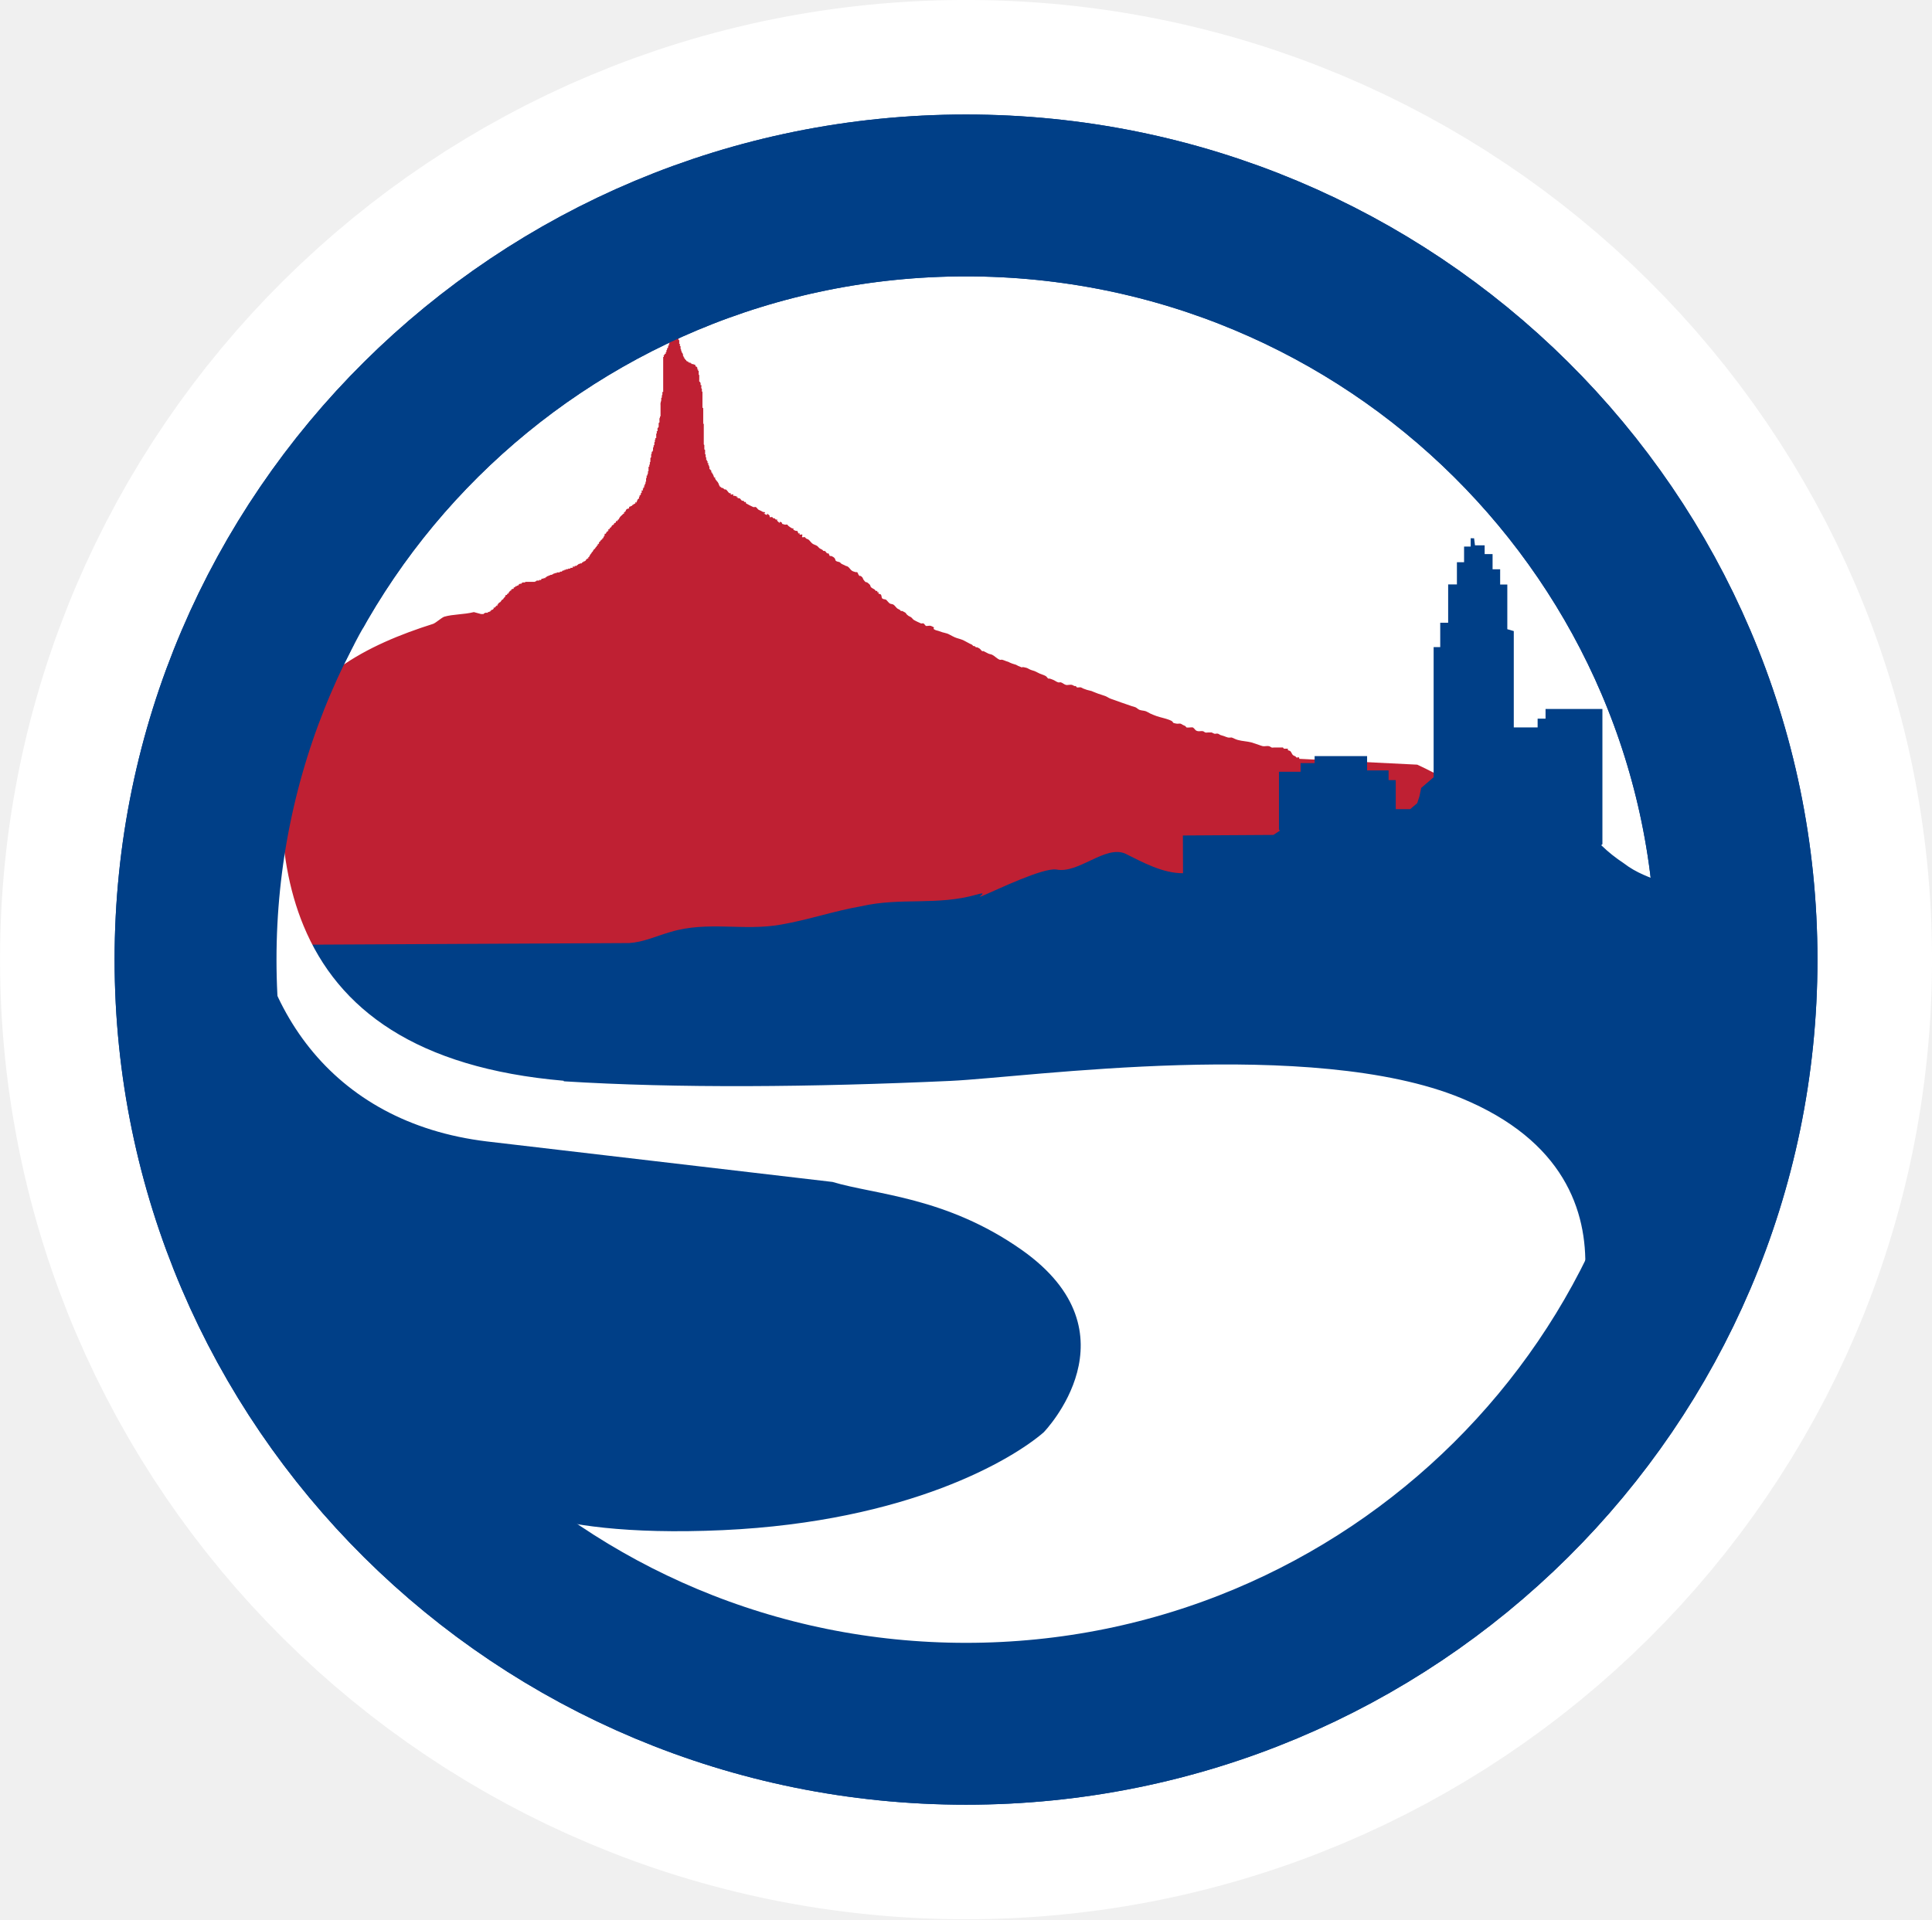
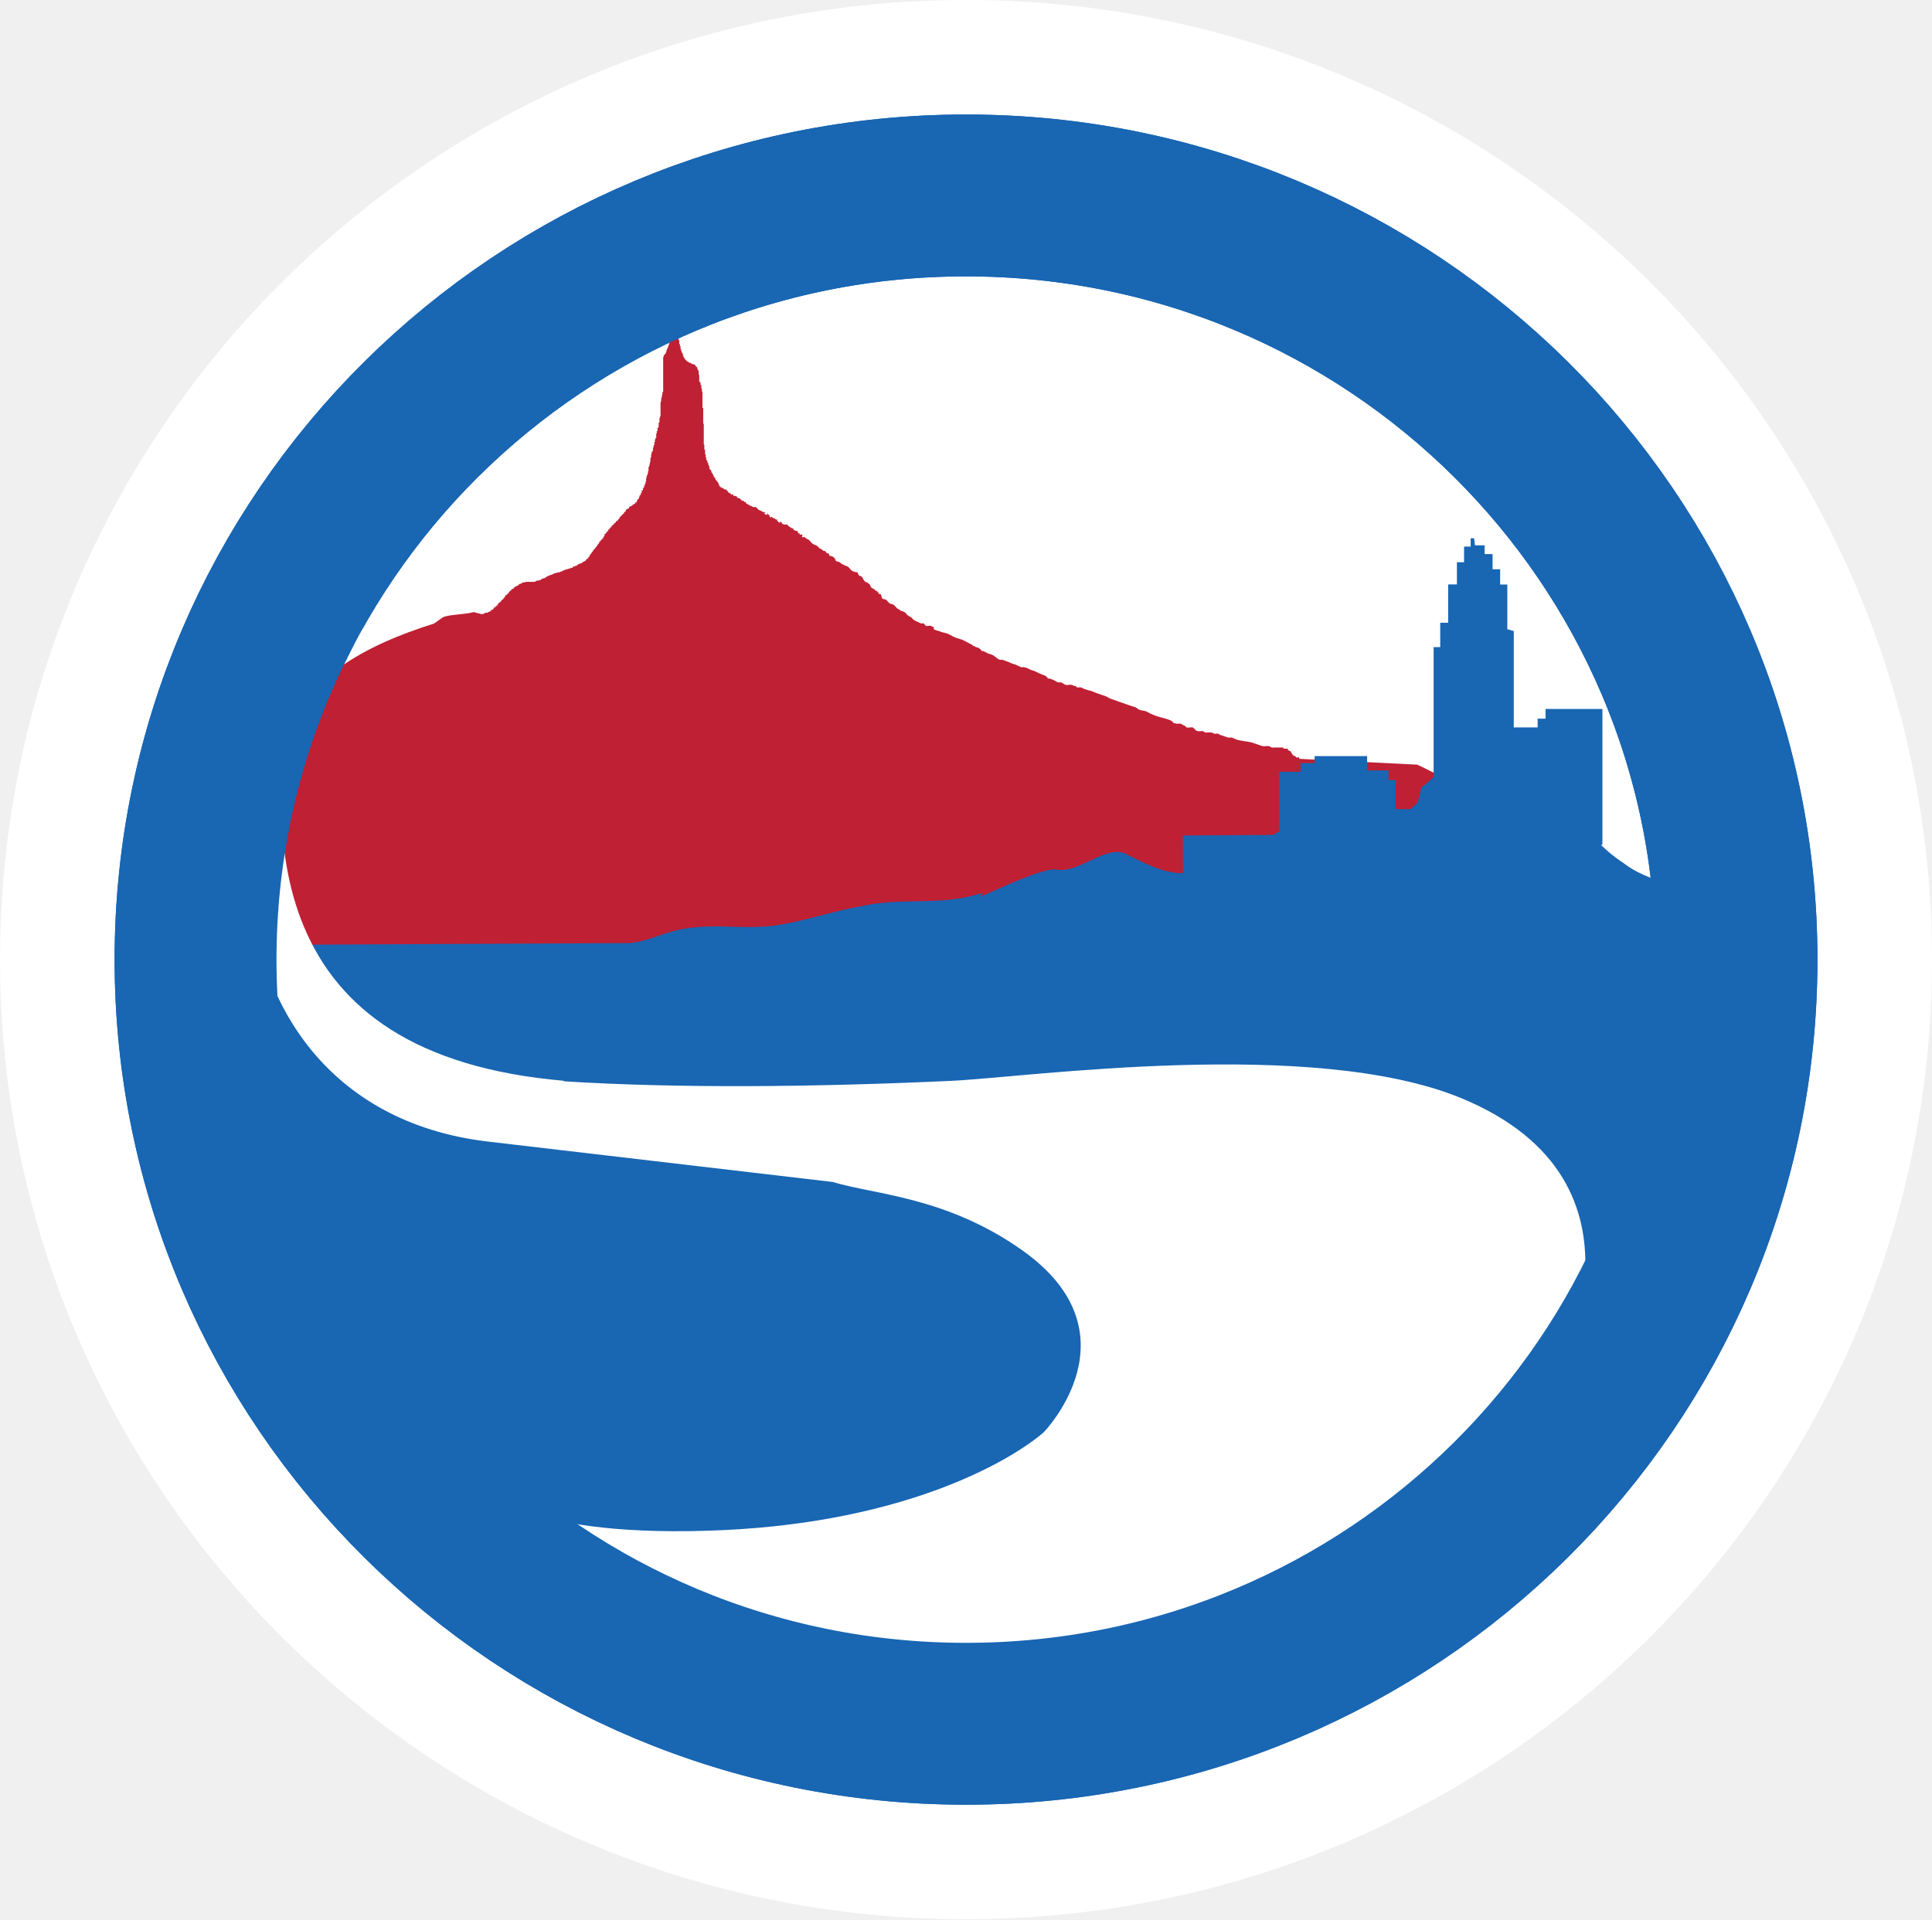
<svg xmlns="http://www.w3.org/2000/svg" width="28" height="27.821" viewBox="0 0 26.25 26.082">
  <path d="m13.896 24.802c6.122 0 11.084-4.923 11.084-10.995 0-6.071-4.962-10.995-11.084-10.995-6.121 0-11.083 4.924-11.083 10.995 0 6.072 4.962 10.995 11.083 10.995z" fill="none" stroke="#fff" stroke-width="5.625" transform="scale(.94451)" />
-   <path d="m13.896 24.802c6.122 0 11.084-4.923 11.084-10.995 0-6.071-4.962-10.995-11.084-10.995-6.121 0-11.083 4.924-11.083 10.995 0 6.072 4.962 10.995 11.083 10.995z" fill="#fff" stroke="#003f87" stroke-width="2.329" transform="scale(.94451)" />
+   <path d="m13.896 24.802c6.122 0 11.084-4.923 11.084-10.995 0-6.071-4.962-10.995-11.084-10.995-6.121 0-11.083 4.924-11.083 10.995 0 6.072 4.962 10.995 11.083 10.995z" fill="#fff" stroke="#1966b3" stroke-width="2.329" transform="scale(.94451)" />
  <path d="m9.738 4.771c-0.002 1.188e-4 -0.005 5.939e-4 -0.006 0.002-0.002 0.002 0.002 0.006 0 0.008l0.008-0.008-0.002-0.002zm-0.006 0.011c-0.002 0.002-0.008-0.002-0.011 0-0.009 0.009-5.11e-4 0.008 0.005 0.008zm-0.029 0.017c-0.001-8.553e-4 -0.001 7.601e-4 -0.006 0.011-0.013 0.026 0.019-0.011-0.011 0.019-0.001 0.002 0.002 0.006 0 0.008-0.019 0.019 0.001-0.029-0.017 0.008-0.002 0.006 0.005 0.015 0 0.019-0.002 0.002-0.008-0.002-0.011 0-0.005 0.005 0.002 0.012 0 0.017-0.002 0.004-0.006 0.007-0.008 0.011-0.001 0.002 0.002 0.006 0 0.008-0.002 0.002-0.006-0.002-0.008 0s0.002 0.008 0 0.011c-0.002 0.002-0.008-0.002-0.011 0-0.002 0.002 0.002 0.022 0 0.025-0.002 0.004-0.006 0.006-0.008 0.011-0.002 0.004 0.002 0.023 0 0.025-0.002 0.002-0.008-0.002-0.011 0-0.005 0.005 0.002 0.013 0 0.019-0.022 0.065 0.004-0.014-0.017 0.027-0.002 0.006 0.005 0.013 0 0.017-0.012 0.012-0.008-0.014-0.008 0.011v0.008c0 0.004 0.001 0.005 0 0.008-0.002 0.004-0.008 0.006-0.011 0.011-0.002 0.006 0.005 0.013 0 0.017-0.019 0.019 0.002-0.027-0.017 0.011-0.001 0.002 0.002 0.006 0 0.008-0.002 0.002-0.008-0.002-0.011 0-0.005 0.005 0.005 0.023 0 0.027-0.002 0.002-0.006-0.002-0.008 0s0 0.005 0 0.008v0.484c0 0.004 0.002 0.008 0 0.011-0.002 0.002-0.008-0.002-0.011 0-0.002 0.002 0.001 0.031 0 0.036-0.002 0.007-0.006 0.011-0.008 0.017-0.002 0.008 0.002 0.019 0 0.027-0.001 0.004-0.007 0.004-0.008 0.008-0.004 0.009 0.001 0.018 0 0.027-0.002 0.015-0.008 0.029-0.011 0.044-0.002 0.012 0 0.024 0 0.036v0.126c0 0.005 0.001 0.025 0 0.027-0.002 0.004-0.006 0.004-0.008 0.008-0.001 0.002 9.49e-4 0.007 0 0.011-0.002 0.007-0.006 0.011-0.008 0.017-0.002 0.008 0.004 0.049 0 0.055-0.002 0.004-0.008 0.005-0.011 0.008-0.002 0.006 0.002 0.049 0 0.055-0.002 0.004-0.006 0.005-0.008 0.008-0.001 0.002 0.002 0.006 0 0.008-0.002 0.002-0.006-0.002-0.008 0s0.001 0.043 0 0.046c-0.001 0.002-0.008-0.002-0.011 0-0.002 0.002 0.002 0.034 0 0.036-0.002 0.002-0.006-0.002-0.008 0s0 0.005 0 0.008v0.044c0 0.004 0.002 0.008 0 0.011-0.002 0.002-0.008-0.002-0.011 0-0.005 0.005 0.002 0.012 0 0.017-0.002 0.004-0.006 0.006-0.008 0.011-0.004 0.007 0.004 0.018 0 0.025-0.002 0.004-0.006 0.006-0.008 0.011-0.002 0.006 0.002 0.03 0 0.036-0.002 0.004-0.009 0.004-0.011 0.008-1.2e-5 4.75e-5 1.2e-5 0.027 0 0.027-0.002 0.002-0.007-0.002-0.008 0-0.002 0.006 0.002 0.038 0 0.044-0.002 0.004-0.006 0.006-0.008 0.011-0.001 0.002 0 0.005 0 0.008-0.004 0-0.008-0.002-0.011 0-0.002 0.002 0.002 0.024 0 0.027-0.002 0.004-0.006 0.004-0.008 0.008-0.002 0.006 0.002 0.038 0 0.044-0.002 0.004-0.008 0.006-0.011 0.011-0.002 0.006 0.002 0.047 0 0.053-0.002 0.004-0.006 0.006-0.008 0.011-0.004 0.007 0.004 0.02 0 0.027-0.002 0.004-0.006 0.004-0.008 0.008-0.002 0.004 0.002 0.026 0 0.027-0.002 0.002-0.008-0.002-0.011 0-0.002 0.002 0 0.005 0 0.008v0.044c0 0.004 0.002 0.008 0 0.011-0.002 0.002-0.006-0.002-0.008 0s0.002 0.031 0 0.036c-0.002 0.004-0.007 0.004-0.008 0.008-0.002 0.006 0.002 0.014 0 0.019-0.001 0.002-0.008-0.002-0.011 0-0.002 0.002 0.002 0.034 0 0.036-0.002 0.002-0.006-0.002-0.008 0-4.157e-4 4.157e-4 0 0.04 0 0.044 0 0.004 0.002 0.006 0 0.008-0.002 0.002-0.006-0.002-0.008 0-0.002 0.002 0.002 0.024 0 0.027-0.002 0.004-0.008 0.007-0.011 0.011-0.002 0.006 0.005 0.013 0 0.017-0.002 0.002-0.006-0.002-0.008 0-0.005 0.005 0.005 0.023 0 0.027-0.002 0.002-0.008-0.002-0.011 0-0.006 0.006 0.006 0.011 0 0.017-0.002 0.002-0.006-0.002-0.008 0-0.005 0.005 0.005 0.023 0 0.027-0.005 0.005-0.013-0.005-0.017 0-0.002 0.002 0.002 0.034 0 0.036-0.002 0.002-0.008-0.002-0.011 0-0.005 0.005 0.002 0.014 0 0.019-0.002 0.004-0.006 0.004-0.008 0.008-0.001 0.002 0.002 0.006 0 0.008-0.002 0.002-0.008-0.002-0.011 0-0.006 0.006 0.006 0.013 0 0.019-0.002 0.002-0.006-0.002-0.008 0-0.005 0.005 0.005 0.023 0 0.027-0.002 0.002-0.006-0.002-0.008 0-0.012 0.012 0.014 0.008-0.011 0.008-0.002 0.002 0.001 0.006 0 0.008-0.002 0.004-0.006 0.006-0.008 0.011-0.001 0.002 0.001 0.005 0 0.008-0.002 0.004-0.006 0.004-0.008 0.008-0.001 0.002 0.002 0.008 0 0.011-0.019 0.019-3.445e-4 -0.029-0.019 0.008-0.001 0.002 0.002 0.008 0 0.011-0.002 0.002-0.005-0.001-0.008 0-0.004 0.002-0.006 0.006-0.011 0.008-0.002 0.001-0.006-0.002-0.008 0-0.002 0.002 0.002 0.006 0 0.008-0.002 0.002-0.005-0.001-0.008 0-0.008 0.004-0.012 0.015-0.019 0.019-0.002 0.001-0.006-0.001-0.008 0-0.004 0.002-0.006 0.006-0.011 0.008-0.002 0.001-0.005-0.001-0.008 0-0.02 0.011-0.001 0.007-0.008 0.019-0.019 0.037-4.276e-4 -0.009-0.019 0.008-0.002 0.002 0.002 0.006 0 0.008-0.005 0.005-0.015-0.005-0.019 0-0.002 0.002 0.002 0.008 0 0.011-0.002 0.002-0.006-0.002-0.008 0-0.006 0.006 0.006 0.011 0 0.017-0.002 0.002-0.006-0.002-0.008 0-0.002 0.002 0.002 0.008 0 0.011-0.002 0.002-0.008-0.002-0.011 0-0.002 0.002 0.002 0.006 0 0.008-0.002 0.002-0.006-0.002-0.008 0-0.005 0.005 0.005 0.015 0 0.019-0.002 0.002-0.005-0.001-0.008 0-0.002 0.001-0.041 0.038-0.046 0.044-0.007 0.008-0.012 0.018-0.017 0.027-0.004 0.006-0.006 0.012-0.011 0.017-0.002 0.002-0.006-0.002-0.008 0-0.002 0.002 0.002 0.008 0 0.011-0.002 0.002-0.006-0.002-0.008 0-0.002 0.002 0.002 0.006 0 0.008-0.019 0.019-3.324e-4 -0.029-0.019 0.008-0.001 0.002 0.002 0.008 0 0.011-0.012 0.012-0.02 0.004-0.027 0.017-0.001 0.002 0.002 0.008 0 0.011-0.002 0.002-0.006-0.002-0.008 0-0.002 0.002 0.002 0.006 0 0.008-0.002 0.002-0.006-0.001-0.008 0-0.004 0.002-0.007 0.005-0.011 0.008-0.004 0.004-0.006 0.006-0.008 0.011-0.001 0.002 0 0.005 0 0.008-0.004 0-0.006-0.002-0.008 0-0.002 0.002 0.002 0.006 0 0.008-0.005 0.005-0.014 0.006-0.019 0.011-0.019 0.019 0.029-0.002-0.008 0.017-0.002 0.001-0.008-0.002-0.011 0-0.005 0.005 0.005 0.015 0 0.019-0.002 0.002-0.006-0.002-0.008 0-0.019 0.019 0.029-0.001-0.008 0.017-0.002 0.001-0.008-0.002-0.011 0-0.002 0.002 0.001 0.007 0 0.011-0.002 0.004-0.006 0.004-0.008 0.008-0.001 0.002 0.002 0.006 0 0.008-0.006 0.006-0.011 6.295e-4 -0.013-0.002-0.001 0.001-0.004 0.006-0.006 0.013-0.013 0.04 0.024-0.005-0.017 0.036-0.002 0.006 0.002 0.012 0 0.017-0.001 0.002-0.008-0.002-0.011 0-0.005 0.005-0.004 0.014-0.008 0.019-0.002 0.002-0.006-0.002-0.008 0-0.002 0.002 0.002 0.006 0 0.008-0.002 0.002-0.008-0.002-0.011 0-0.002 0.002 0.002 0.008 0 0.011-0.002 0.002-0.006-0.002-0.008 0-0.002 0.002 0.001 0.005 0 0.008-0.004 0.008-0.015 0.009-0.019 0.017-0.002 0.006 0.005 0.015 0 0.019-0.019 0.019 0.002-0.029-0.017 0.008-0.001 0.002 0.001 0.008 0 0.011-0.005 0.009-0.014 0.007-0.019 0.017-0.001 0.002 0.002 0.008 0 0.011-0.002 0.002-0.006-0.002-0.008 0-0.002 0.002 0.002 0.006 0 0.008-0.002 0.002-0.006-0.002-0.008 0-0.002 0.002 0.001 0.005 0 0.008-0.006 0.011-0.022 0.017-0.027 0.027-0.001 0.002 0.002 0.006 0 0.008-0.002 0.002-0.006-0.002-0.008 0-0.002 0.002 0.001 0.007 0 0.011-0.004 0.008-0.015 0.009-0.019 0.017-0.001 0.002 0.002 0.008 0 0.011-0.002 0.002-0.006-0.002-0.008 0-0.002 0.002 0.001 0.005 0 0.008-0.002 0.004-0.008 0.005-0.011 0.008-0.001 0.002 0.002 0.008 0 0.011-0.002 0.002-0.006-0.002-0.008 0-0.002 0.002 0.001 0.005 0 0.008-0.002 0.004-0.006 0.007-0.008 0.011-0.001 0.002 0.002 0.006 0 0.008-0.002 0.002-0.008-0.002-0.011 0-0.005 0.005 0.005 0.013 0 0.017-0.002 0.002-0.006-0.001-0.008 0-0.004 0.002-0.004 0.008-0.008 0.011-0.002 0.001-0.008-0.002-0.011 0-0.005 0.005-0.005 0.011-0.008 0.017-0.002 0.004-0.007 0.007-0.011 0.011-0.004 0-0.006-0.002-0.008 0-0.002 0.002 0.002 0.006 0 0.008-0.005 0.005-0.013-0.005-0.017 0-0.002 0.002 0.002 0.006 0 0.008-0.002 0.002-0.007-0.001-0.011 0-0.008 0.004-0.009 0.015-0.017 0.019-0.006 0.002-0.014-0.002-0.019 0-0.026 0.013 0.013 0.008-0.027 0.008-0.002 0.001 0.002 0.008 0 0.011-0.002 0.002-0.005-0.001-0.008 0-0.008 0.004-0.012 0.013-0.019 0.017-0.004 0.002-0.023-0.002-0.025 0-0.002 0.002 0.002 0.008 0 0.011-0.005 0.005-0.023-0.005-0.027 0-0.019 0.019 0.029-0.002-0.008 0.017-0.004 0.002-0.026-0.002-0.027 0-0.002 0.002 0.002 0.008 0 0.011-0.002 0.002-0.024-0.002-0.027 0-0.004 0.002-0.005 0.006-0.008 0.008-0.004 0.002-0.026-0.002-0.027 0-0.002 0.002 0.002 0.006 0 0.008-0.005 0.005-0.014-0.002-0.019 0-0.007 0.004-0.006 0.009-0.006 0.011 0.001 6.413e-4 0.001 0-0.019 0-0.008 0.002-0.012 0.013-0.019 0.017-0.004 0.002-0.026-0.002-0.027 0-0.002 0.002 0.002 0.008 0 0.011-0.002 0.002-0.041-0.002-0.044 0-0.002 0.002 0.002 0.006 0 0.008-0.005 0.005-0.011-0.002-0.017 0-0.007 0.002-0.013 0.006-0.019 0.008-0.002 9.494e-4 -0.005-0.001-0.008 0-0.004 0.002-0.006 0.008-0.011 0.011-0.002 0.001-0.006-0.001-0.008 0-0.004 0.002-0.004 0.006-0.008 0.008-0.006 0.002-0.014-0.002-0.019 0-0.004 0.002-0.005 0.006-0.008 0.008-0.002 0.001-0.007-9.407e-4 -0.011 0-0.007 0.002-0.011 0.008-0.017 0.011-0.002 9.407e-4 -0.008-0.001-0.011 0-0.008 0.004-0.009 0.013-0.017 0.017-0.002 0.001-0.008-0.002-0.011 0-0.002 0.002 0.002 0.008 0 0.011-0.005 0.005-0.021-0.005-0.025 0-0.002 0.002 0.002 0.006 0 0.008-0.005 0.005-0.023-0.005-0.027 0-0.002 0.002 0.002 0.006 0 0.008-0.002 0.002-0.006-0.002-0.008 0-0.002 0.002 0.002 0.008 0 0.011-0.005 0.005-0.023-0.005-0.027 0-0.002 0.002 0.002 0.006 0 0.008-0.002 0.002-0.03-0.002-0.036 0-0.004 0.002-0.007 0.008-0.011 0.011-0.002 0.001-0.005-0.001-0.008 0-0.004 0.002-0.004 0.006-0.008 0.008-0.002 0.001-0.023 0-0.027 0h-0.071c-0.002 0-0.034-0.001-0.036 0-0.004 0.002-0.006 0.007-0.011 0.008-0.006 0.002-0.011 0-0.017 0-0.004 0-0.005-9.406e-4 -0.008 0-0.065 0.022 0.014-0.001-0.027 0.019-0.006 0.002-0.014-0.002-0.019 0-0.004 0.002-0.004 0.006-0.008 0.008-0.002 0.001-0.006-0.002-0.008 0-0.002 0.002 0.002 0.008 0 0.011-0.005 0.005-0.013 0.006-0.019 0.008-0.002 9.493e-4 -0.006-0.002-0.008 0-0.002 0.002 0.002 0.006 0 0.008-0.005 0.005-0.015-0.005-0.019 0-0.002 0.002 0.002 0.008 0 0.011-0.002 0.002-0.005-0.001-0.008 0-0.004 0.002-0.006 0.006-0.011 0.008-0.002 0.001-0.007-0.002-0.008 0-0.002 0.006 0.002 0.014 0 0.019-0.001 0.002-0.005 0-0.008 0-0.021 0 0.004-0.004-0.019 0.008-0.002 0.001-0.006-0.002-0.008 0-0.005 0.005 0.005 0.013 0 0.017-0.002 0.002-0.007-0.001-0.011 0-0.002 0.001-0.024 0.025-0.025 0.027-0.001 0.002 0.002 0.008 0 0.011-0.005 0.005-0.013 0.005-0.019 0.008-0.004 0.006-0.004 0.012-0.008 0.017-0.005 0.005-0.02-0.008-0.019 0.011-0.004 0.006-0.005 0.011-0.008 0.017-0.004 0.006-0.015 0.013-0.019 0.019-0.004 0.006-0.004 0.012-0.008 0.017-0.002 0.002-0.006-0.001-0.008 0-0.004 0.002-0.007 0.007-0.011 0.011-0.004 0.004-0.006 0.004-0.008 0.008-0.001 0.002 0.002 0.006 0 0.008-0.002 0.002-0.006-0.002-0.008 0-0.002 0.002 0.002 0.008 0 0.011-0.002 0.002-0.008-0.002-0.011 0-0.012 0.012 0.016 0.008-0.008 0.008-0.004 0.002-0.007 0.007-0.011 0.011-0.004 0.004-0.006 0.004-0.008 0.008-0.001 0.002 0.002 0.006 0 0.008-0.002 0.002-0.006-0.002-0.008 0-0.002 0.002 0.001 0.007 0 0.011-0.019 0.037-3.325e-4 -0.009-0.019 0.008-0.002 0.002 0.002 0.006 0 0.008-0.002 0.002-0.006-0.002-0.008 0-0.002 0.002 0.002 0.008 0 0.011-0.002 0.002-0.008-0.002-0.011 0-0.002 0.002 0.002 0.006 0 0.008-0.005 0.005-0.013-0.005-0.017 0-0.005 0.005 0.005 0.015 0 0.019-0.002 0.002-0.006-0.002-0.008 0-0.002 0.002 0.002 0.006 0 0.008-0.002 0.002-0.007-0.001-0.011 0-0.004 0.002-0.004 0.006-0.008 0.008-0.002 0.001-0.008-0.002-0.011 0-0.002 0.002 0.002 0.008 0 0.011-0.002 0.002-0.006-0.002-0.008 0-0.002 0.002 0.002 0.006 0 0.008-0.002 0.002-0.005-0.001-0.008 0-0.004 0.002-0.006 0.006-0.011 0.008-0.006 0.002-0.013-0.005-0.017 0-0.002 0.002 0.002 0.008 0 0.011-0.002 0.002-0.041-0.002-0.044 0-0.002 0.002 0.002 0.006 0 0.008-0.002 0.002-0.008-0.001-0.011 0-0.004 0.002-0.004 0.008-0.008 0.011-0.001 7.601e-4 -0.02 2.494e-4 -0.036 0l-0.103-0.028c-0.15 0.037-0.3 0.029-0.429 0.067-0.043 0.019-0.11 0.081-0.154 0.101-0.475 0.15-0.951 0.345-1.346 0.627-0.045 0.04-0.109 0.059-0.175 0.099-0.13 0.037-0.262 0.118-0.391 0.177-0.044 0.042-0.088 0.08-0.151 0.099l-0.046-0.005c-0.433 1.079-0.694 2.25-0.744 3.478-0.022 0.525-0.004 1.044 0.05 1.552h0.107l3.512 0.122 10.973-0.98 6.446-0.29c-0.002-0.539 0.024-0.375-0.055-0.881-0.202-0.048-0.435-0.097-0.612-0.164-0.336-0.141-1.139-0.844-1.477-0.944-0.419-0.146-0.496-0.319-0.94-0.423-0.4-0.106-0.66-0.285-0.997-0.44l-1.699-0.084c0.002-0.007 0.002-0.014-0.002-0.019-0.008-0.008-0.024 0.004-0.036 0-0.008-0.002-0.009-0.012-0.017-0.017-0.012-0.007-0.026-0.009-0.036-0.019-0.015-0.015-0.02-0.039-0.036-0.055-0.009-0.009-0.026-0.007-0.036-0.017-0.005-0.005 0.005-0.015 0-0.019-1.2e-5 -1.1e-5 -0.055 2.4e-5 -0.055 0-0.008-0.002-0.009-0.013-0.017-0.017-0.006-0.002-0.013 0-0.019 0h-0.107c-0.012 0-0.024 0.004-0.036 0-0.013-0.005-0.023-0.016-0.036-0.019-0.029-0.007-0.061 0.005-0.09 0-0.019-0.004-0.035-0.011-0.053-0.017-0.036-0.012-0.073-0.026-0.109-0.036-0.064-0.018-0.131-0.018-0.196-0.036-0.031-0.008-0.06-0.024-0.09-0.036-0.018 0-0.037 0.004-0.055 0-0.019-0.004-0.035-0.013-0.053-0.019-0.018-0.006-0.037-0.011-0.055-0.017-0.012-0.005-0.023-0.016-0.036-0.019-0.017-0.005-0.036 0.006-0.053 0-0.013-0.005-0.023-0.013-0.036-0.017-0.006-0.002-0.013 0-0.019 0h-0.036c-0.012 0-0.024 0.004-0.036 0-0.013-0.004-0.023-0.017-0.036-0.019-0.024-0.004-0.048 0.004-0.071 0-0.041-0.007-0.039-0.031-0.072-0.053-0.008-0.006-0.077 0.005-0.09 0-0.008-0.002-0.011-0.014-0.017-0.019-0.012-0.007-0.024-0.011-0.036-0.017-0.012-0.006-0.023-0.016-0.036-0.019-0.018-0.004-0.037 0.004-0.055 0-0.096-0.016-0.012-0.018-0.107-0.055-0.058-0.022-0.12-0.033-0.179-0.053-0.031-0.011-0.061-0.023-0.09-0.036-0.024-0.011-0.046-0.027-0.071-0.036-0.029-0.009-0.06-0.008-0.088-0.019-0.02-0.008-0.035-0.026-0.055-0.036-0.017-0.008-0.037-0.011-0.055-0.017-0.102-0.036-0.204-0.069-0.305-0.107-0.025-0.009-0.047-0.026-0.071-0.036-0.035-0.014-0.072-0.023-0.107-0.036-0.06-0.022-0.085-0.034-0.095-0.038-0.008-0.002-0.024-0.005-0.067-0.017-0.018-0.006-0.035-0.012-0.053-0.019-0.012-0.005-0.023-0.014-0.036-0.017-0.018-0.004-0.037 0.005-0.055 0-0.008-0.002-0.009-0.015-0.017-0.019-0.006-0.002-0.013 0.002-0.019 0-0.013-0.005-0.023-0.014-0.036-0.017-0.028-0.007-0.06 0.007-0.088 0-0.026-0.007-0.045-0.029-0.071-0.036-0.012-0.004-0.026 0.004-0.038 0-0.026-0.007-0.047-0.026-0.072-0.036-0.018-0.007-0.034-0.014-0.053-0.019-0.006-0.001-0.014 0.004-0.019 0-0.014-0.009-0.021-0.027-0.036-0.036-0.028-0.016-0.059-0.023-0.088-0.036-0.025-0.011-0.049-0.026-0.074-0.036-0.018-0.007-0.035-0.009-0.053-0.017-0.048-0.019-0.031-0.024-0.09-0.036-0.096-0.019 0.042 0.033-0.088-0.019-0.012-0.005-0.023-0.014-0.036-0.019-0.018-0.007-0.037-0.009-0.055-0.017-0.033-0.013-0.043-0.018-0.044-0.019 0.005 0.001 0.02 0.005-0.046-0.017-0.018-0.006-0.034-0.015-0.053-0.019-0.012-0.002-0.025 0.005-0.036 0-0.04-0.016-0.069-0.052-0.107-0.071-0.017-0.008-0.037-0.009-0.055-0.017-0.025-0.011-0.047-0.026-0.071-0.036-0.006-0.002-0.014 0.004-0.019 0-0.014-0.009-0.022-0.026-0.036-0.036-0.011-0.008-0.024-0.013-0.036-0.019-0.006 0-0.012 0.002-0.017 0-0.008-0.004-0.012-0.013-0.019-0.017-0.006-0.002-0.012 0.002-0.017 0-0.008-0.004-0.012-0.014-0.019-0.019-0.012-0.007-0.024-0.011-0.036-0.017-0.036-0.018-0.07-0.04-0.107-0.055-0.035-0.014-0.073-0.021-0.107-0.036-0.025-0.011-0.048-0.024-0.071-0.036-0.012-0.006-0.023-0.013-0.036-0.017-0.023-0.008-0.048-0.012-0.071-0.019-0.018-0.006-0.037-0.013-0.055-0.019-0.018-0.006-0.036-0.008-0.053-0.017-0.054-0.027 0.035-0.019-0.055-0.055-0.017-0.007-0.037 0-0.055 0-0.006 0-0.012 0.002-0.017 0-0.015-0.008-0.021-0.028-0.036-0.036-0.011-0.006-0.024 0.004-0.036 0-0.014-0.005-0.096-0.044-0.107-0.053-0.014-0.011-0.022-0.026-0.036-0.036-0.011-0.008-0.025-0.012-0.036-0.019-0.067-0.05-0.004-0.028-0.09-0.071-0.006-0.002-0.014 0.002-0.019 0-0.008-0.004-0.011-0.012-0.017-0.017-0.012-0.007-0.025-0.011-0.036-0.019-0.02-0.016-0.034-0.041-0.055-0.055-0.016-0.011-0.036-0.007-0.053-0.017-0.014-0.009-0.024-0.024-0.036-0.036-0.006-0.006-0.012-0.015-0.019-0.019-0.017-0.008-0.039-0.004-0.053-0.017-0.013-0.013-0.008-0.04-0.019-0.055-0.008-0.011-0.026-0.007-0.036-0.017-0.005-0.005 0.005-0.015 0-0.019-0.005-0.005-0.013 0.005-0.017 0-0.005-0.005 0.005-0.013 0-0.017-0.005-0.005-0.014 0.002-0.019 0-0.008-0.004-0.011-0.014-0.017-0.019-0.017-0.013-0.04-0.02-0.055-0.036-0.009-0.009-0.007-0.026-0.017-0.036-0.071-0.071-0.037-5.464e-4 -0.09-0.071-0.008-0.011-0.009-0.026-0.019-0.036-0.044-0.044-0.025 0.006-0.053-0.036-0.007-0.012-0.009-0.026-0.019-0.036-0.005-0.005-0.011 0.001-0.017 0-0.018-0.005-0.038-0.009-0.055-0.019-0.033-0.02-0.046-0.066-0.09-0.071-0.023-0.014-0.049-0.021-0.071-0.036-0.007-0.005-0.009-0.013-0.017-0.017-0.017-0.008-0.04-0.008-0.055-0.019-0.011-0.008-0.009-0.025-0.017-0.036-0.012-0.018-0.036-0.03-0.055-0.036-0.006-0.002-0.013 0.005-0.017 0-0.009-0.009-0.009-0.026-0.019-0.036-0.005-0.005-0.012 0.002-0.017 0-0.015-0.008-0.021-0.028-0.036-0.036-0.006-0.002-0.014 0.002-0.019 0-0.008-0.004-0.009-0.012-0.017-0.017-0.012-0.007-0.025-0.012-0.036-0.019-0.014-0.009-0.024-0.026-0.038-0.036-0.022-0.015-0.051-0.019-0.071-0.036-0.02-0.016-0.033-0.039-0.053-0.055-0.011-0.008-0.025-0.009-0.036-0.017-0.007-0.005-0.011-0.016-0.019-0.019-0.012-0.004-0.027 0.008-0.036 0-0.008-0.008 0.008-0.027 0-0.036-0.008-0.008-0.025 0.006-0.036 0-0.006-0.002 0.005-0.013 0-0.017-0.005-0.005-0.013 0.005-0.017 0-0.009-0.009-0.009-0.026-0.019-0.036-0.005-0.005-0.011 0.002-0.017 0-0.013-0.005-0.028-0.009-0.038-0.019-0.005-0.005 0.005-0.013 0-0.017-0.005-0.005-0.012 0.002-0.017 0-0.019-0.009-0.037-0.023-0.055-0.036-0.007-0.005-0.009-0.016-0.017-0.019-0.012-0.004-0.024 0.004-0.036 0-0.087-0.022-8.4e-5 -0.008-0.055-0.036-0.044-0.022 0.017 0.051-0.053-0.019-0.005-0.005 0.005-0.013 0-0.017-0.005-0.005-0.014 0.002-0.019 0-0.008-0.004-0.011-0.013-0.017-0.019-0.006 0-0.014 0.002-0.019 0-0.008-0.004-0.009-0.014-0.017-0.017-0.012-0.004-0.025 0.006-0.036 0-0.006-0.002 0.005-0.015 0-0.019-0.07-0.07-0.009 0.006-0.055-0.017-0.074-0.037 0.018 0.001-0.019-0.036-0.005-0.005-0.011 0.002-0.017 0-0.013-0.005-0.024-0.013-0.036-0.019-0.012-0.006-0.025-0.009-0.036-0.017-0.014-0.011-0.021-0.028-0.036-0.036-0.011-0.006-0.024 0.004-0.036 0-0.007-0.001-0.104-0.051-0.107-0.055-0.005-0.005 0.005-0.013 0-0.017-0.005-0.005-0.014 0.002-0.019 0-0.008-0.004-0.009-0.015-0.017-0.019-0.006-0.002-0.014 0.002-0.019 0-0.015-0.008-0.021-0.028-0.036-0.036-0.006-0.002-0.012 0.002-0.017 0-0.082-0.041 0.075 0.007-0.055-0.036-0.006-0.002-0.015 0.005-0.019 0-0.005-0.005 0.005-0.015 0-0.019-0.008-0.008-0.027 0.008-0.036 0-0.005-0.005 0.005-0.013 0-0.017-0.005-0.005-0.012 0.002-0.017 0-0.021-0.011-0.033-0.044-0.055-0.055-0.006-0.002-0.012 0.002-0.017 0-0.008-0.004-0.012-0.013-0.019-0.017-0.053-0.026 0.024 0.041-0.036-0.019-0.002-0.001-0.005 0.001-0.008 0.002v-0.002c-0.002-0.005-0.006-0.008-0.008-0.013 4.63e-4 -0.002-6.89e-4 -0.004-0.002-0.005l-0.002-0.002c-0.002-0.002-0.004-0.005-0.006-0.008-0.001-0.002 9.58e-4 -0.005 0-0.008-0.002-0.007-0.005-0.011-0.008-0.017-0.004-0.006-0.007-0.013-0.011-0.019-0.005-0.007-0.013-0.011-0.017-0.019-0.001-0.002 0.002-0.006 0-0.008-0.002-0.002-0.008 0.002-0.011 0-0.002-0.002 0.001-0.005 0-0.008-0.002-0.004-0.006-0.007-0.008-0.011-0.002-0.006 0.005-0.013 0-0.017-0.019-0.019-2.26e-4 0.027-0.019-0.011-0.001-0.002 0-0.005 0-0.008l-0.017-0.036c-0.002-0.004-0.006-0.004-0.008-0.008-0.001-0.002 0.002-0.008 0-0.011-0.002-0.002-0.008 0.002-0.011 0-0.002-0.002 0-0.005 0-0.008 0-0.006 0.002-0.014 0-0.019-0.001-0.002-0.006 0.002-0.008 0s0.001-0.006 0-0.008c-0.005-0.009-0.014-0.007-0.019-0.017-0.002-0.005 0.002-0.033 0-0.036-0.002-0.002-0.006 0.002-0.008 0-0.006-0.006 0.006-0.013 0-0.019-0.002-0.002-0.006 0.002-0.008 0-0.005-0.005 0.005-0.023 0-0.027-0.002-0.002-0.008 0.002-0.011 0-0.005-0.005 0.005-0.023 0-0.027-0.002-0.002-0.007 0.002-0.008 0-0.002-0.006 0.002-0.012 0-0.017-0.001-0.002-0.008 0.002-0.011 0-0.002-0.002 0.002-0.031 0-0.036-0.002-0.004-0.006-0.004-0.008-0.008-0.002-0.005 0.002-0.035 0-0.038-0.002-0.002-0.006 0.002-0.008 0s0-0.005 0-0.008c0-0.009 0.001-0.052 0-0.055-0.002-0.004-0.008-0.004-0.011-0.008-0.001-0.002 0-0.005 0-0.008 0-0.007 0.001-0.052 0-0.055-0.002-0.004-0.006-0.004-0.008-0.008-0.001-0.002 0-0.007 0-0.011v-0.278c0-0.004 0.002-0.006 0-0.008-0.002-0.002-0.006 0.002-0.008 0s0-0.005 0-0.008v-0.181c0-0.002 1e-3 -0.034 0-0.036-0.002-0.004-0.008-0.004-0.011-0.008-0.001-0.002 0-0.031 0-0.036v-0.135c0-0.007 0.001-0.052 0-0.055-0.002-0.004-0.006-0.005-0.008-0.008-0.002-0.006 0.002-0.03 0-0.036-0.002-0.004-0.006-0.004-0.008-0.008-0.004-0.006 0.004-0.043 0-0.046-0.002-0.002-0.008 0.002-0.011 0-0.001-0.001 0.001-0.024 0-0.027-0.002-0.007-0.005-0.012-0.008-0.017-0.002-0.004-0.009-0.004-0.011-0.008-0.002-0.008 0-0.018 0-0.027v-0.055c0-0.004 0.001-0.006 0-0.008-0.012-0.022-0.008 0.002-0.008-0.019 0-0.007 7.13e-4 -0.043 0-0.044-0.002-0.002-0.006 0.002-0.008 0-0.005-0.005 0.005-0.015 0-0.019-0.002-0.002-0.008 0.002-0.011 0-0.002-0.002 0.002-0.022 0-0.025-0.002-0.004-0.005-0.007-0.008-0.011-0.004-0.004-0.005-0.006-0.008-0.008-0.002-0.001-0.008 0.002-0.011 0-0.006-0.006 0.006-0.013 0-0.019-0.002-0.002-0.006 0.002-0.008 0s0.002-0.006 0-0.008c-0.005-0.005-0.015 0.005-0.019 0-0.002-0.002 0.002-0.006 0-0.008-0.002-0.002-0.022 0.002-0.025 0-0.004-0.002-0.006-0.008-0.011-0.011-0.002-0.001-0.006 0.002-0.008 0s0.002-0.006 0-0.008c-0.005-0.005-0.014 0.002-0.019 0-0.004-0.002-0.004-0.006-0.008-0.008-0.002-0.001-0.006 0.002-0.008 0s0.002-0.008 0-0.011c-0.005-0.005-0.015 0.005-0.019 0-0.002-0.002 0.002-0.006 0-0.008-0.002-0.002-0.006 0.002-0.008 0s0.002-0.008 0-0.011c-0.002-0.002-0.008 0.002-0.011 0-0.002-0.002 0.001-0.006 0-0.008-0.004-0.008-0.013-0.009-0.017-0.017-0.001-0.002 0.001-0.007 0-0.011-0.002-0.004-0.008-0.005-0.011-0.008-0.001-0.002 0.001-0.007 0-0.011-0.002-0.004-0.006-0.004-0.008-0.008-0.002-0.006 0.002-0.013 0-0.019-0.002-0.007-0.006-0.011-0.008-0.017-9.41e-4 -0.002 0.002-0.006 0-0.008-0.002-0.002-0.008 0.002-0.011 0-0.005-0.005 0.002-0.014 0-0.019-0.002-0.004-0.006-0.005-0.008-0.008-0.002-0.006 0.002-0.014 0-0.019-0.002-0.004-0.006-0.004-0.008-0.008-0.002-0.006 0.002-0.03 0-0.036-0.002-0.004-0.008-0.007-0.011-0.011-0.004-0.008 0.008-0.018 0-0.025-0.001-0.002-0.006 0.002-0.008 0s0-0.007 0-0.011c0-0.005 4.16e-4 -0.044 0-0.044-0.002-0.002-0.008 0.002-0.011 0-0.002-0.002 0.002-0.034 0-0.036-0.002-0.002-0.006 0.002-0.008 0-0.005-0.005 0.005-0.023 0-0.027-0.002-0.002-0.006 0.002-0.008 0s0.002-0.006 0-0.008c-0.002-0.002-0.008 0.002-0.011 0-0.005-0.005 0.005-0.023 0-0.027-0.002-0.002-0.006 0.002-0.008 0-0.005-0.005 0.005-0.015 0-0.019-0.002-0.002-0.005 0-0.008 0-0.002 0.001 1e-3 -4.988e-4 -0.005 0.002-0.006 0.002-0.008-0.001-0.011-0.002zm14.695 8.178c0.014 0.004 0.029 0.007 0.042 0.011l-0.044-0.021c7.6e-4 0.005 0.001 0.006 0.002 0.011z" fill="#bf2033" transform="scale(.94451)" />
-   <path d="m21.156 7.744v0.12h-0.095v0.225h-0.103v0.32h-0.126v0.551h-0.114v0.351h-0.095v1.872l-0.179 0.154-0.025 0.12-0.032 0.099-0.101 0.086h-0.208v-0.418h-0.103v-0.139h-0.309v-0.206h-0.755v0.101h-0.202v0.124h-0.311v0.831l0.013 0.017-0.093 0.061-1.302 0.008 0.002 0.543c-0.288 0.002-0.575-0.154-0.831-0.282-0.289-0.125-0.671 0.292-0.99 0.229-0.192-0.03-0.86 0.293-1.02 0.36-0.223 0.096 0.097-0.065-0.126 0-0.574 0.164-1.087 0.037-1.661 0.168-0.383 0.066-0.764 0.196-1.148 0.263-0.543 0.099-1.054-0.055-1.596 0.107-0.21 0.061-0.391 0.147-0.597 0.16l-4.593 0.023-0.768-0.469 0.057 1.827 0.681 0.754c-0.531-0.711-0.738-2.052-0.738-3.052v-0.099l-0.147-0.723c-0.125 0.647-0.193 1.316-0.193 2 0 3.148 1.394 5.972 3.604 7.899 0 0 3.019 1.471 5.795 1.378 7.723-3.886-2.262-6.054-5.702-6.388l6.102 2.884c4.556 7.542 0.233 3.068 7.974 1.921 1.406-1.849 3.466-5.742 3.45-8.268-7.25e-4 -0.158-0.068-0.315-0.076-0.471l-0.233 0.002 0.055-0.034c-0.011 0-0.308-0.031-0.383-0.053-0.201-0.074-0.394-0.139-0.574-0.278-0.119-0.079-0.227-0.164-0.326-0.261l0.017-0.015v-1.945h-0.818v0.139h-0.114v0.126h-0.343v-1.386l-0.093-0.027v-0.643h-0.103v-0.219h-0.109v-0.219h-0.114v-0.126h-0.139l-0.013-0.101z" fill="#003f87" transform="scale(.94451)" />
+   <path d="m21.156 7.744v0.12h-0.095v0.225h-0.103v0.32h-0.126v0.551h-0.114v0.351h-0.095v1.872l-0.179 0.154-0.025 0.12-0.032 0.099-0.101 0.086h-0.208v-0.418h-0.103v-0.139h-0.309v-0.206h-0.755v0.101h-0.202v0.124h-0.311v0.831l0.013 0.017-0.093 0.061-1.302 0.008 0.002 0.543c-0.288 0.002-0.575-0.154-0.831-0.282-0.289-0.125-0.671 0.292-0.99 0.229-0.192-0.03-0.86 0.293-1.02 0.36-0.223 0.096 0.097-0.065-0.126 0-0.574 0.164-1.087 0.037-1.661 0.168-0.383 0.066-0.764 0.196-1.148 0.263-0.543 0.099-1.054-0.055-1.596 0.107-0.21 0.061-0.391 0.147-0.597 0.16l-4.593 0.023-0.768-0.469 0.057 1.827 0.681 0.754c-0.531-0.711-0.738-2.052-0.738-3.052v-0.099l-0.147-0.723c-0.125 0.647-0.193 1.316-0.193 2 0 3.148 1.394 5.972 3.604 7.899 0 0 3.019 1.471 5.795 1.378 7.723-3.886-2.262-6.054-5.702-6.388l6.102 2.884c4.556 7.542 0.233 3.068 7.974 1.921 1.406-1.849 3.466-5.742 3.45-8.268-7.25e-4 -0.158-0.068-0.315-0.076-0.471l-0.233 0.002 0.055-0.034c-0.011 0-0.308-0.031-0.383-0.053-0.201-0.074-0.394-0.139-0.574-0.278-0.119-0.079-0.227-0.164-0.326-0.261l0.017-0.015v-1.945h-0.818v0.139h-0.114v0.126h-0.343v-1.386l-0.093-0.027v-0.643h-0.103v-0.219h-0.109v-0.219h-0.114v-0.126h-0.139l-0.013-0.101z" fill="#1966b3" transform="scale(.94451)" />
  <path d="m4.367 13.321c-0.217-0.523-0.314-1.115-0.322-1.75-0.012-0.942 0.683-1.817 1.21-2.511v-0.046c-1.035 0.759-1.7 1.994-1.683 3.38 0.027 2.063 1.187 3.758 3.43 4.029l4.974 0.583c0.614 0.185 1.63 0.211 2.719 0.976 1.708 1.202 0.318 2.627 0.318 2.627-0.446 0.386-1.932 1.283-4.614 1.407-2.796 0.126-3.355-0.558-3.355-0.558l0.01 0.018c1.888 1.59 4.341 2.537 7.011 2.504 3.39-0.043 6.39-1.656 8.306-4.136l0.002-0.006s1.599-2.817-1.351-4.037c-2.142-0.884-6.237-0.301-7.346-0.249-1.99 0.091-3.934 0.108-5.564 0.006l-0.005-0.008c-2.116-0.183-3.242-1.025-3.74-2.229" fill="#fff" transform="scale(.94451)" />
-   <path d="m13.896 24.802c6.122 0 11.084-4.923 11.084-10.995 0-6.071-4.962-10.995-11.084-10.995-6.121 0-11.083 4.924-11.083 10.995 0 6.072 4.962 10.995 11.083 10.995z" fill="none" stroke="#003f87" stroke-width="2.329" transform="scale(.94451)" />
+   <path d="m13.896 24.802c6.122 0 11.084-4.923 11.084-10.995 0-6.071-4.962-10.995-11.084-10.995-6.121 0-11.083 4.924-11.083 10.995 0 6.072 4.962 10.995 11.083 10.995z" fill="none" stroke="#1966b3" stroke-width="2.329" transform="scale(.94451)" />
</svg>
